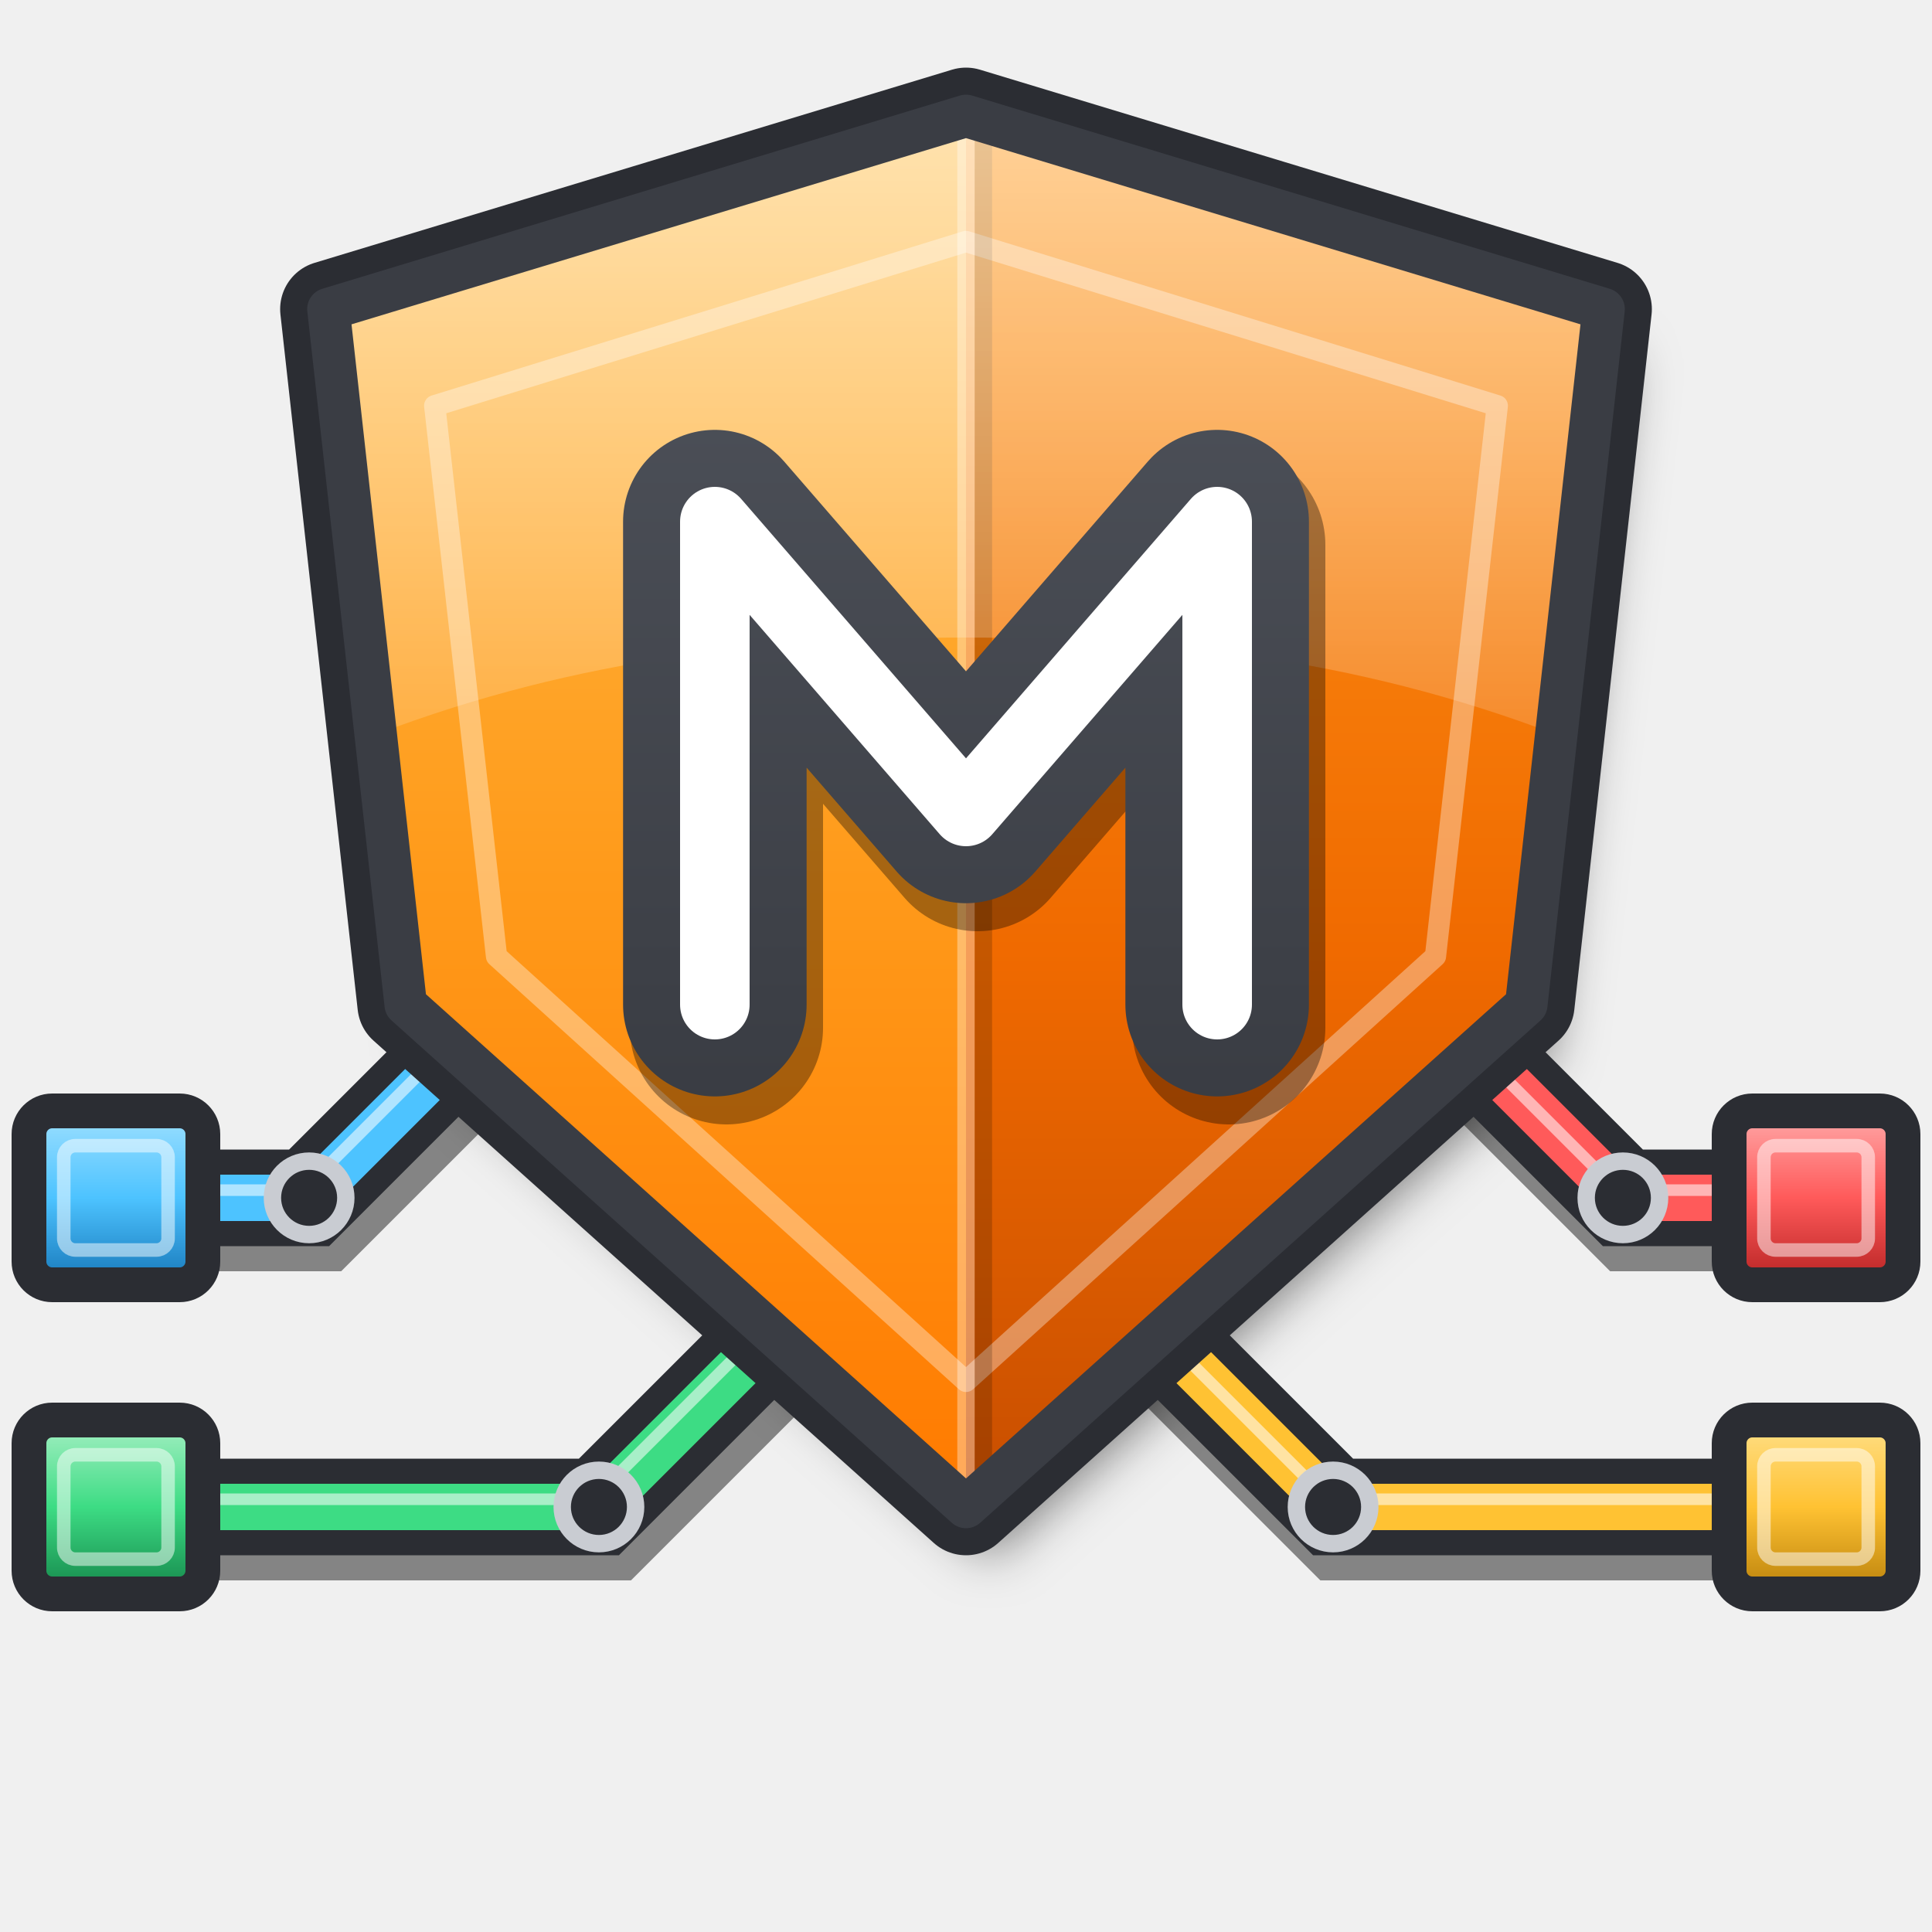
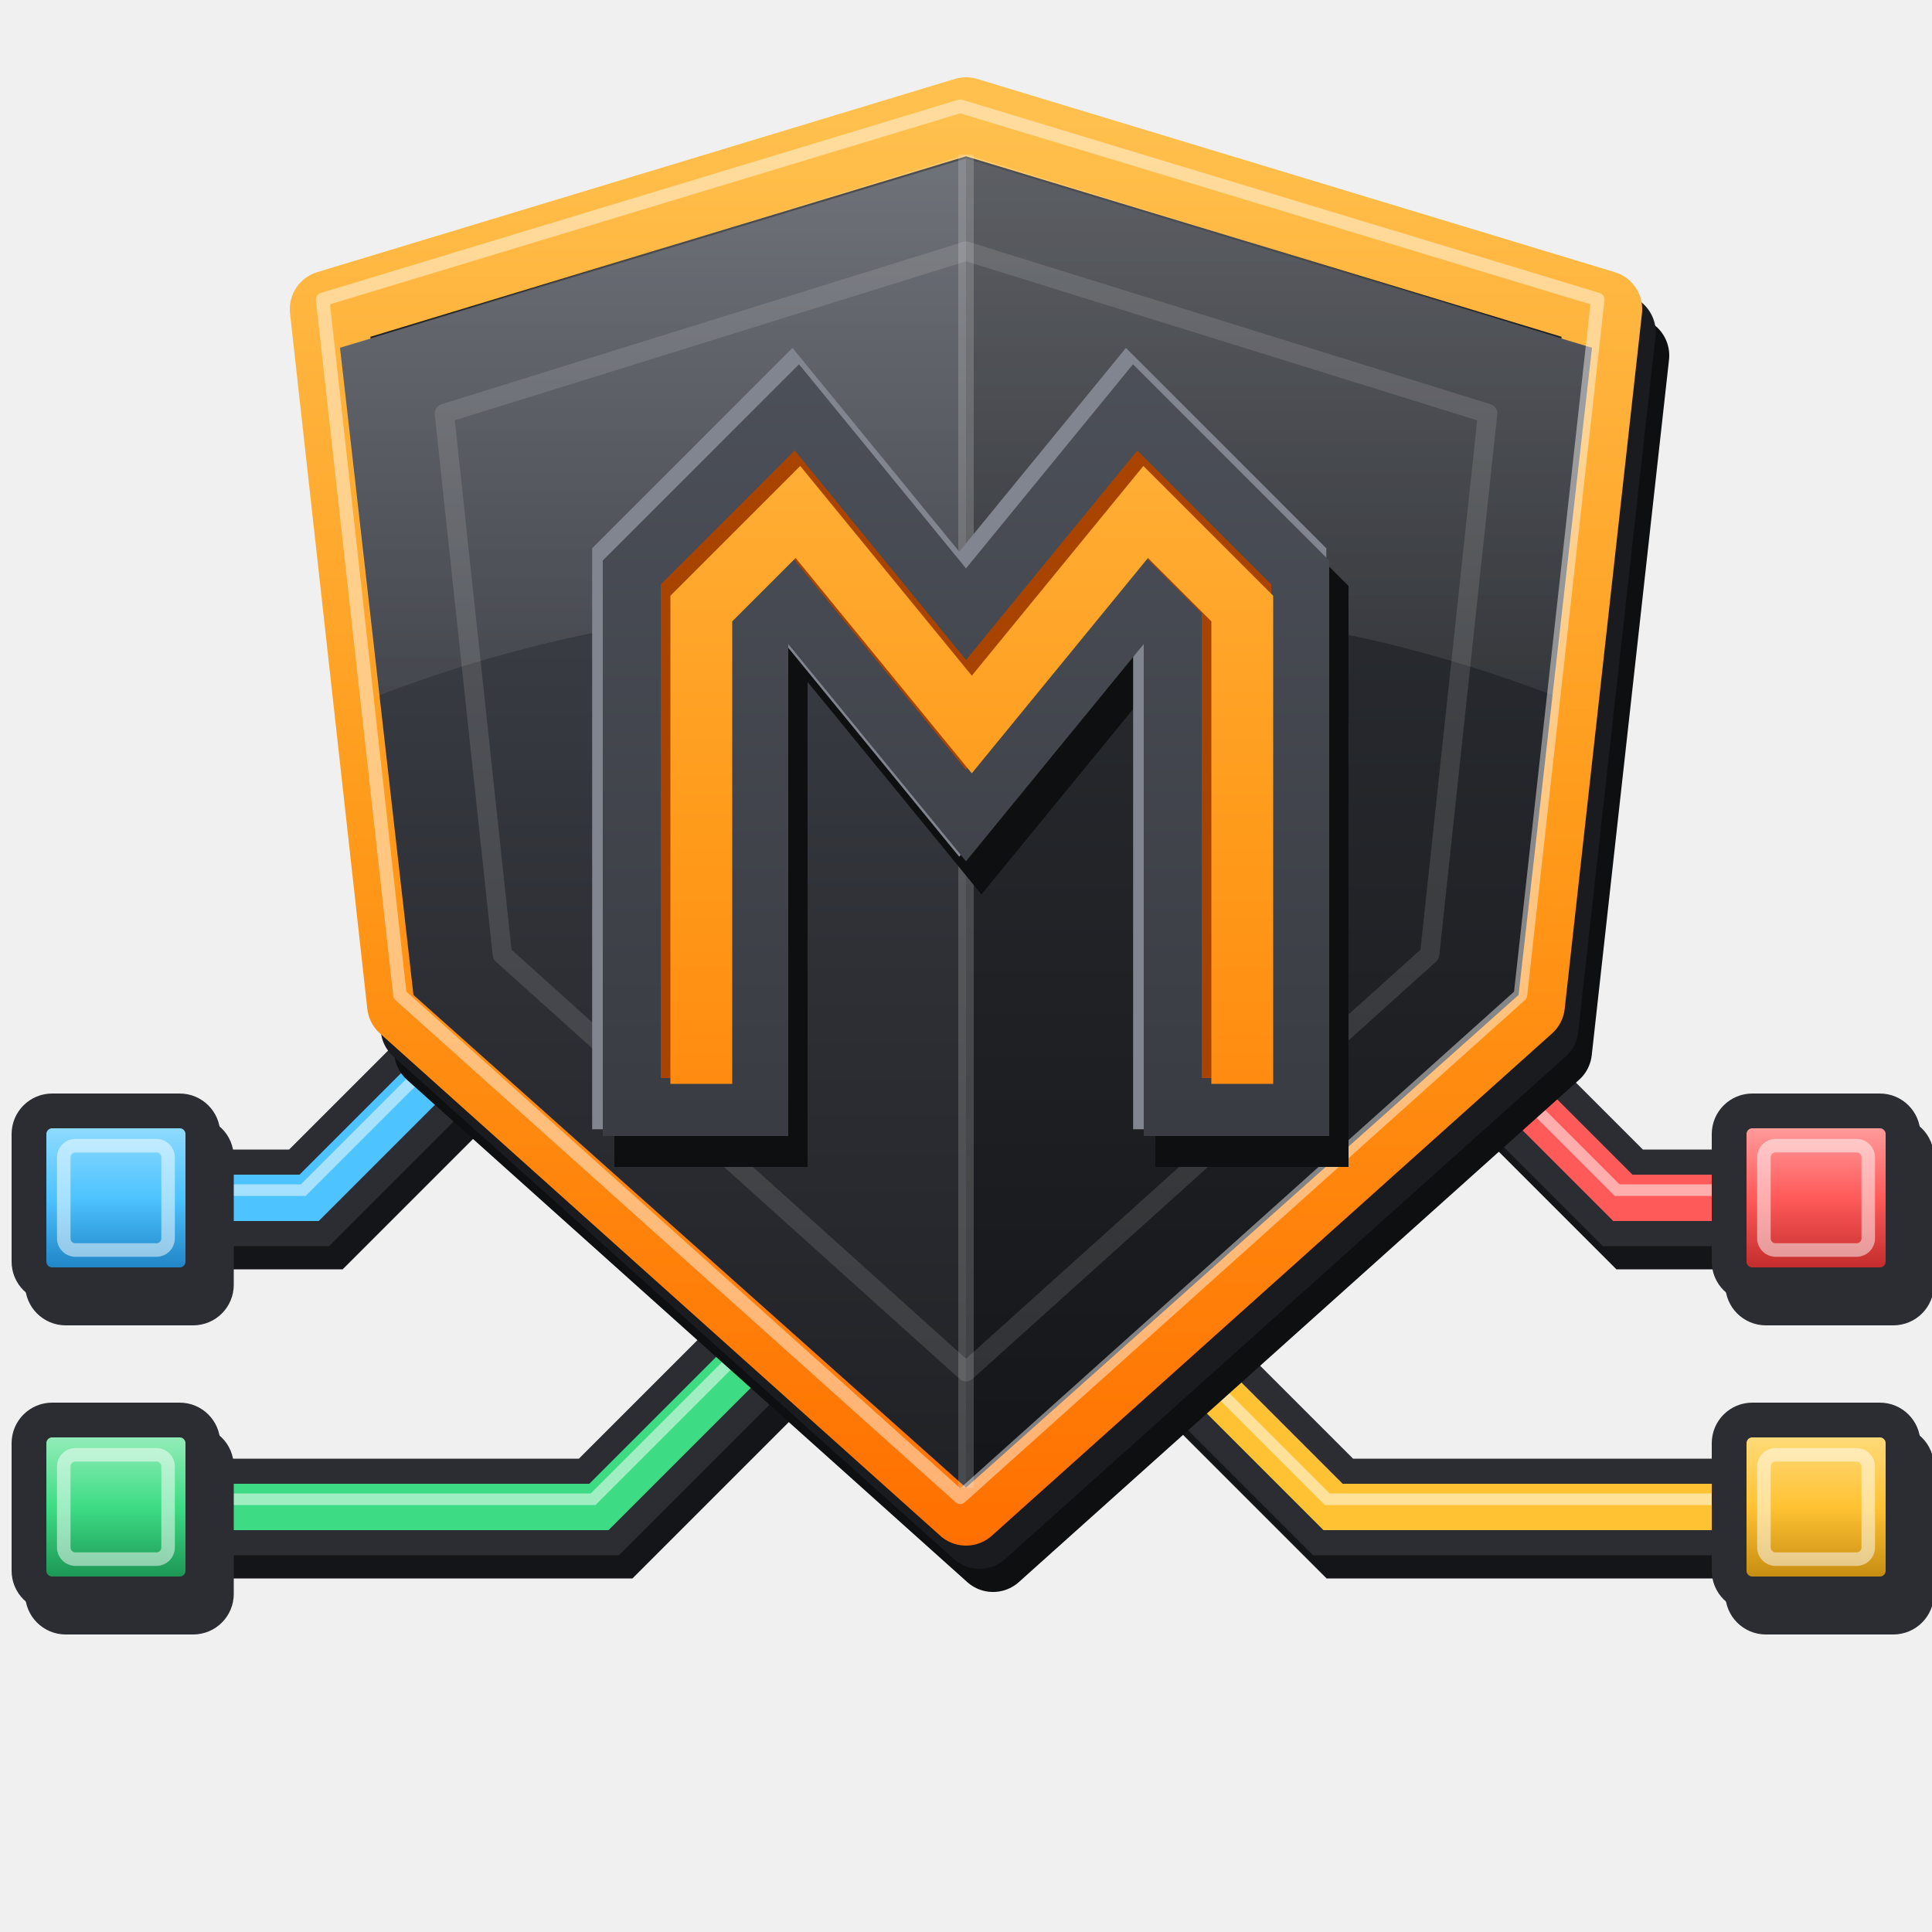
<svg xmlns="http://www.w3.org/2000/svg" viewBox="0 0 100 100" role="img" aria-label="MIRA">
  <defs>
    <path id="schild" d="M50 6L83 16L79 52L50 78L21 52L17 16Z" />
    <linearGradient id="links" x1="0" y1="6" x2="0" y2="78" gradientUnits="userSpaceOnUse">
-       <stop offset="0" stop-color="#ffc04d" />
-       <stop offset=".55" stop-color="#ff9a1a" />
-       <stop offset="1" stop-color="#ff7a00" />
+       <stop offset="0" stop-color="#4a4e57" />
+       <stop offset=".6" stop-color="#2e3036" />
+       <stop offset="1" stop-color="#1f2125" />
    </linearGradient>
    <linearGradient id="rechts" x1="0" y1="6" x2="0" y2="78" gradientUnits="userSpaceOnUse">
-       <stop offset="0" stop-color="#ff9a1a" />
-       <stop offset=".6" stop-color="#f06a00" />
-       <stop offset="1" stop-color="#c84e00" />
+       <stop offset="0" stop-color="#33363d" />
+       <stop offset=".6" stop-color="#202226" />
+       <stop offset="1" stop-color="#141518" />
+     </linearGradient>
+     <linearGradient id="orange" x1="0" y1="6" x2="0" y2="80" gradientUnits="userSpaceOnUse">
+       <stop offset="0" stop-color="#ffc04d" />
+       <stop offset=".5" stop-color="#ff9a1a" />
+       <stop offset="1" stop-color="#ff7000" />
    </linearGradient>
    <linearGradient id="glanz" x1="0" y1="6" x2="0" y2="50" gradientUnits="userSpaceOnUse">
-       <stop offset="0" stop-color="#fff" stop-opacity=".55" />
+       <stop offset="0" stop-color="#fff" stop-opacity=".22" />
      <stop offset="1" stop-color="#fff" stop-opacity="0" />
    </linearGradient>
    <linearGradient id="anthrazit" x1="0" y1="0" x2="0" y2="100" gradientUnits="userSpaceOnUse">
      <stop offset="0" stop-color="#555962" />
      <stop offset="1" stop-color="#25272c" />
    </linearGradient>
-     <filter id="weich" x="-20%" y="-20%" width="140%" height="140%">
-       <feGaussianBlur stdDeviation="1.3" />
-     </filter>
    <path id="lMail" d="M10.5 62H16L27 51" />
    <path id="lIdent" d="M10.5 78H31L42 67" />
    <path id="lRout" d="M89.5 78H69L58 67" />
    <path id="lAcc" d="M89.5 62H84L73 51" />
    <g id="bahnen">
      <use href="#lMail" />
      <use href="#lIdent" />
      <use href="#lRout" />
      <use href="#lAcc" />
    </g>
    <linearGradient id="pMail" x1="0" y1="0" x2="0" y2="1">
      <stop offset="0" stop-color="#9fe0ff" />
      <stop offset=".5" stop-color="#4dc3ff" />
      <stop offset="1" stop-color="#1676b8" />
    </linearGradient>
    <linearGradient id="pIdent" x1="0" y1="0" x2="0" y2="1">
      <stop offset="0" stop-color="#a8f0c5" />
      <stop offset=".5" stop-color="#3ddc84" />
      <stop offset="1" stop-color="#14864a" />
    </linearGradient>
    <linearGradient id="pRout" x1="0" y1="0" x2="0" y2="1">
      <stop offset="0" stop-color="#ffe08a" />
      <stop offset=".5" stop-color="#ffc233" />
      <stop offset="1" stop-color="#b9800a" />
    </linearGradient>
    <linearGradient id="pAcc" x1="0" y1="0" x2="0" y2="1">
      <stop offset="0" stop-color="#ffaaaa" />
      <stop offset=".5" stop-color="#ff5a5a" />
      <stop offset="1" stop-color="#b52222" />
    </linearGradient>
-     <path id="m" d="M37 52V27L50 42L63 27V52" fill="none" stroke-linecap="round" stroke-linejoin="round" />
+     <path id="m" d="M36 54V31L41 26L50 37L59 26L64 31V54" fill="none" stroke-linecap="square" stroke-linejoin="miter" stroke-miterlimit="10" />
  </defs>
-   <use href="#schild" fill="#000" opacity=".5" transform="translate(1.2 2.6)" filter="url(#weich)" />
  <g fill="none" stroke-linejoin="miter" stroke-linecap="butt">
-     <use href="#bahnen" stroke="#000" stroke-width="5.6" opacity=".45" transform="translate(.5 1)" />
+     <use href="#bahnen" stroke="#141518" stroke-width="5" transform="translate(.7 1.2)" />
    <use href="#bahnen" stroke="#2b2d33" stroke-width="5" />
    <use href="#lMail" stroke="#4dc3ff" stroke-width="2.4" />
    <use href="#lIdent" stroke="#3ddc84" stroke-width="2.4" />
    <use href="#lRout" stroke="#ffc233" stroke-width="2.4" />
    <use href="#lAcc" stroke="#ff5a5a" stroke-width="2.4" />
-     <use href="#bahnen" stroke="#fff" stroke-width=".6" opacity=".55" transform="translate(-.3 -.4)" />
+     <use href="#bahnen" stroke="#fff" stroke-width=".6" opacity=".5" transform="translate(-.3 -.4)" />
  </g>
-   <g fill="#2b2d33" stroke="#c9ccd2" stroke-width=".9">
-     <circle cx="16" cy="62" r="1.9" />
-     <circle cx="31" cy="78" r="1.9" />
-     <circle cx="69" cy="78" r="1.9" />
-     <circle cx="84" cy="62" r="1.9" />
-   </g>
-   <use href="#schild" fill="#2b2d33" stroke="#2b2d33" stroke-width="5" stroke-linejoin="round" />
-   <path d="M50 6L17 16L21 52L50 78Z" fill="url(#links)" />
-   <path d="M50 6L83 16L79 52L50 78Z" fill="url(#rechts)" />
-   <path d="M50 12.5L77.5 21L74.3 49.5L50 71.5L25.7 49.5L22.5 21Z" fill="none" stroke="#fff" stroke-opacity=".35" stroke-width="1.1" stroke-linejoin="round" />
-   <path d="M50 6V78" stroke="#fff" stroke-opacity=".35" stroke-width=".9" />
-   <path d="M50 6V78" stroke="#000" stroke-opacity=".18" stroke-width=".9" transform="translate(.9 0)" />
-   <path d="M50 6L17 16L19.5 38C30 34 40 33 50 33C60 33 70 34 80.5 38L83 16Z" fill="url(#glanz)" />
-   <use href="#schild" fill="none" stroke="#3a3d44" stroke-width="2.2" stroke-linejoin="round" />
-   <use href="#m" stroke="#000" stroke-width="10" opacity=".35" transform="translate(.6 1.2)" />
-   <use href="#m" stroke="url(#anthrazit)" stroke-width="9.5" />
-   <use href="#m" stroke="#fff" stroke-width="3.6" />
+   <use href="#schild" fill="#0e0f11" transform="translate(1.4 2.4)" stroke="#0e0f11" stroke-width="4" stroke-linejoin="round" />
+   <use href="#schild" fill="#1a1b1f" transform="translate(.7 1.2)" stroke="#1a1b1f" stroke-width="4" stroke-linejoin="round" />
+   <use href="#schild" fill="#1f2125" stroke="url(#orange)" stroke-width="4" stroke-linejoin="round" />
+   <path d="M50 8.2L17.6 18L21.4 51.5L50 77Z" fill="url(#links)" />
+   <path d="M50 8.2L82.4 18L78.6 51.5L50 77Z" fill="url(#rechts)" />
+   <path d="M50 13L77 21.4L74 49.4L50 71L26 49.4L23 21.4Z" fill="none" stroke="#fff" stroke-opacity=".12" stroke-width="1" stroke-linejoin="round" />
+   <path d="M50 8V77" stroke="#fff" stroke-opacity=".18" stroke-width=".8" />
+   <path d="M50 8L17.6 18L19.6 36C30 32 40 31 50 31C60 31 70 32 80.4 36L82.4 18Z" fill="url(#glanz)" />
+   <use href="#schild" fill="none" stroke="#fff" stroke-opacity=".45" stroke-width=".7" stroke-linejoin="round" transform="translate(-.3 -.5)" />
+   <use href="#m" stroke="#0e0f11" stroke-width="10" transform="translate(.8 1.4)" />
+   <use href="#m" stroke="#80858f" stroke-width="10" transform="translate(-.35 -.55)" />
+   <use href="#m" stroke="url(#anthrazit)" stroke-width="9.6" />
+   <use href="#m" stroke="#a84400" stroke-width="3.6" />
+   <use href="#m" stroke="url(#orange)" stroke-width="3.2" transform="translate(.3 .5)" />
  <g stroke="#2b2d33" stroke-width="1.8">
+     <rect x="2.2" y="58.7" width="9" height="9" rx="1.2" fill="#0e0f11" />
+     <rect x="2.2" y="74.7" width="9" height="9" rx="1.2" fill="#0e0f11" />
+     <rect x="90.2" y="74.7" width="9" height="9" rx="1.2" fill="#0e0f11" />
+     <rect x="90.2" y="58.7" width="9" height="9" rx="1.2" fill="#0e0f11" />
    <rect x="1.5" y="57.5" width="9" height="9" rx="1.2" fill="url(#pMail)" />
    <rect x="1.5" y="73.5" width="9" height="9" rx="1.2" fill="url(#pIdent)" />
    <rect x="89.5" y="73.5" width="9" height="9" rx="1.2" fill="url(#pRout)" />
    <rect x="89.5" y="57.5" width="9" height="9" rx="1.2" fill="url(#pAcc)" />
  </g>
  <g fill="none" stroke="#fff" stroke-opacity=".5" stroke-width=".7">
    <rect x="3.3" y="59.3" width="5.4" height="5.4" rx=".6" />
    <rect x="3.3" y="75.3" width="5.4" height="5.4" rx=".6" />
    <rect x="91.3" y="75.3" width="5.4" height="5.4" rx=".6" />
    <rect x="91.3" y="59.3" width="5.4" height="5.4" rx=".6" />
  </g>
</svg>
